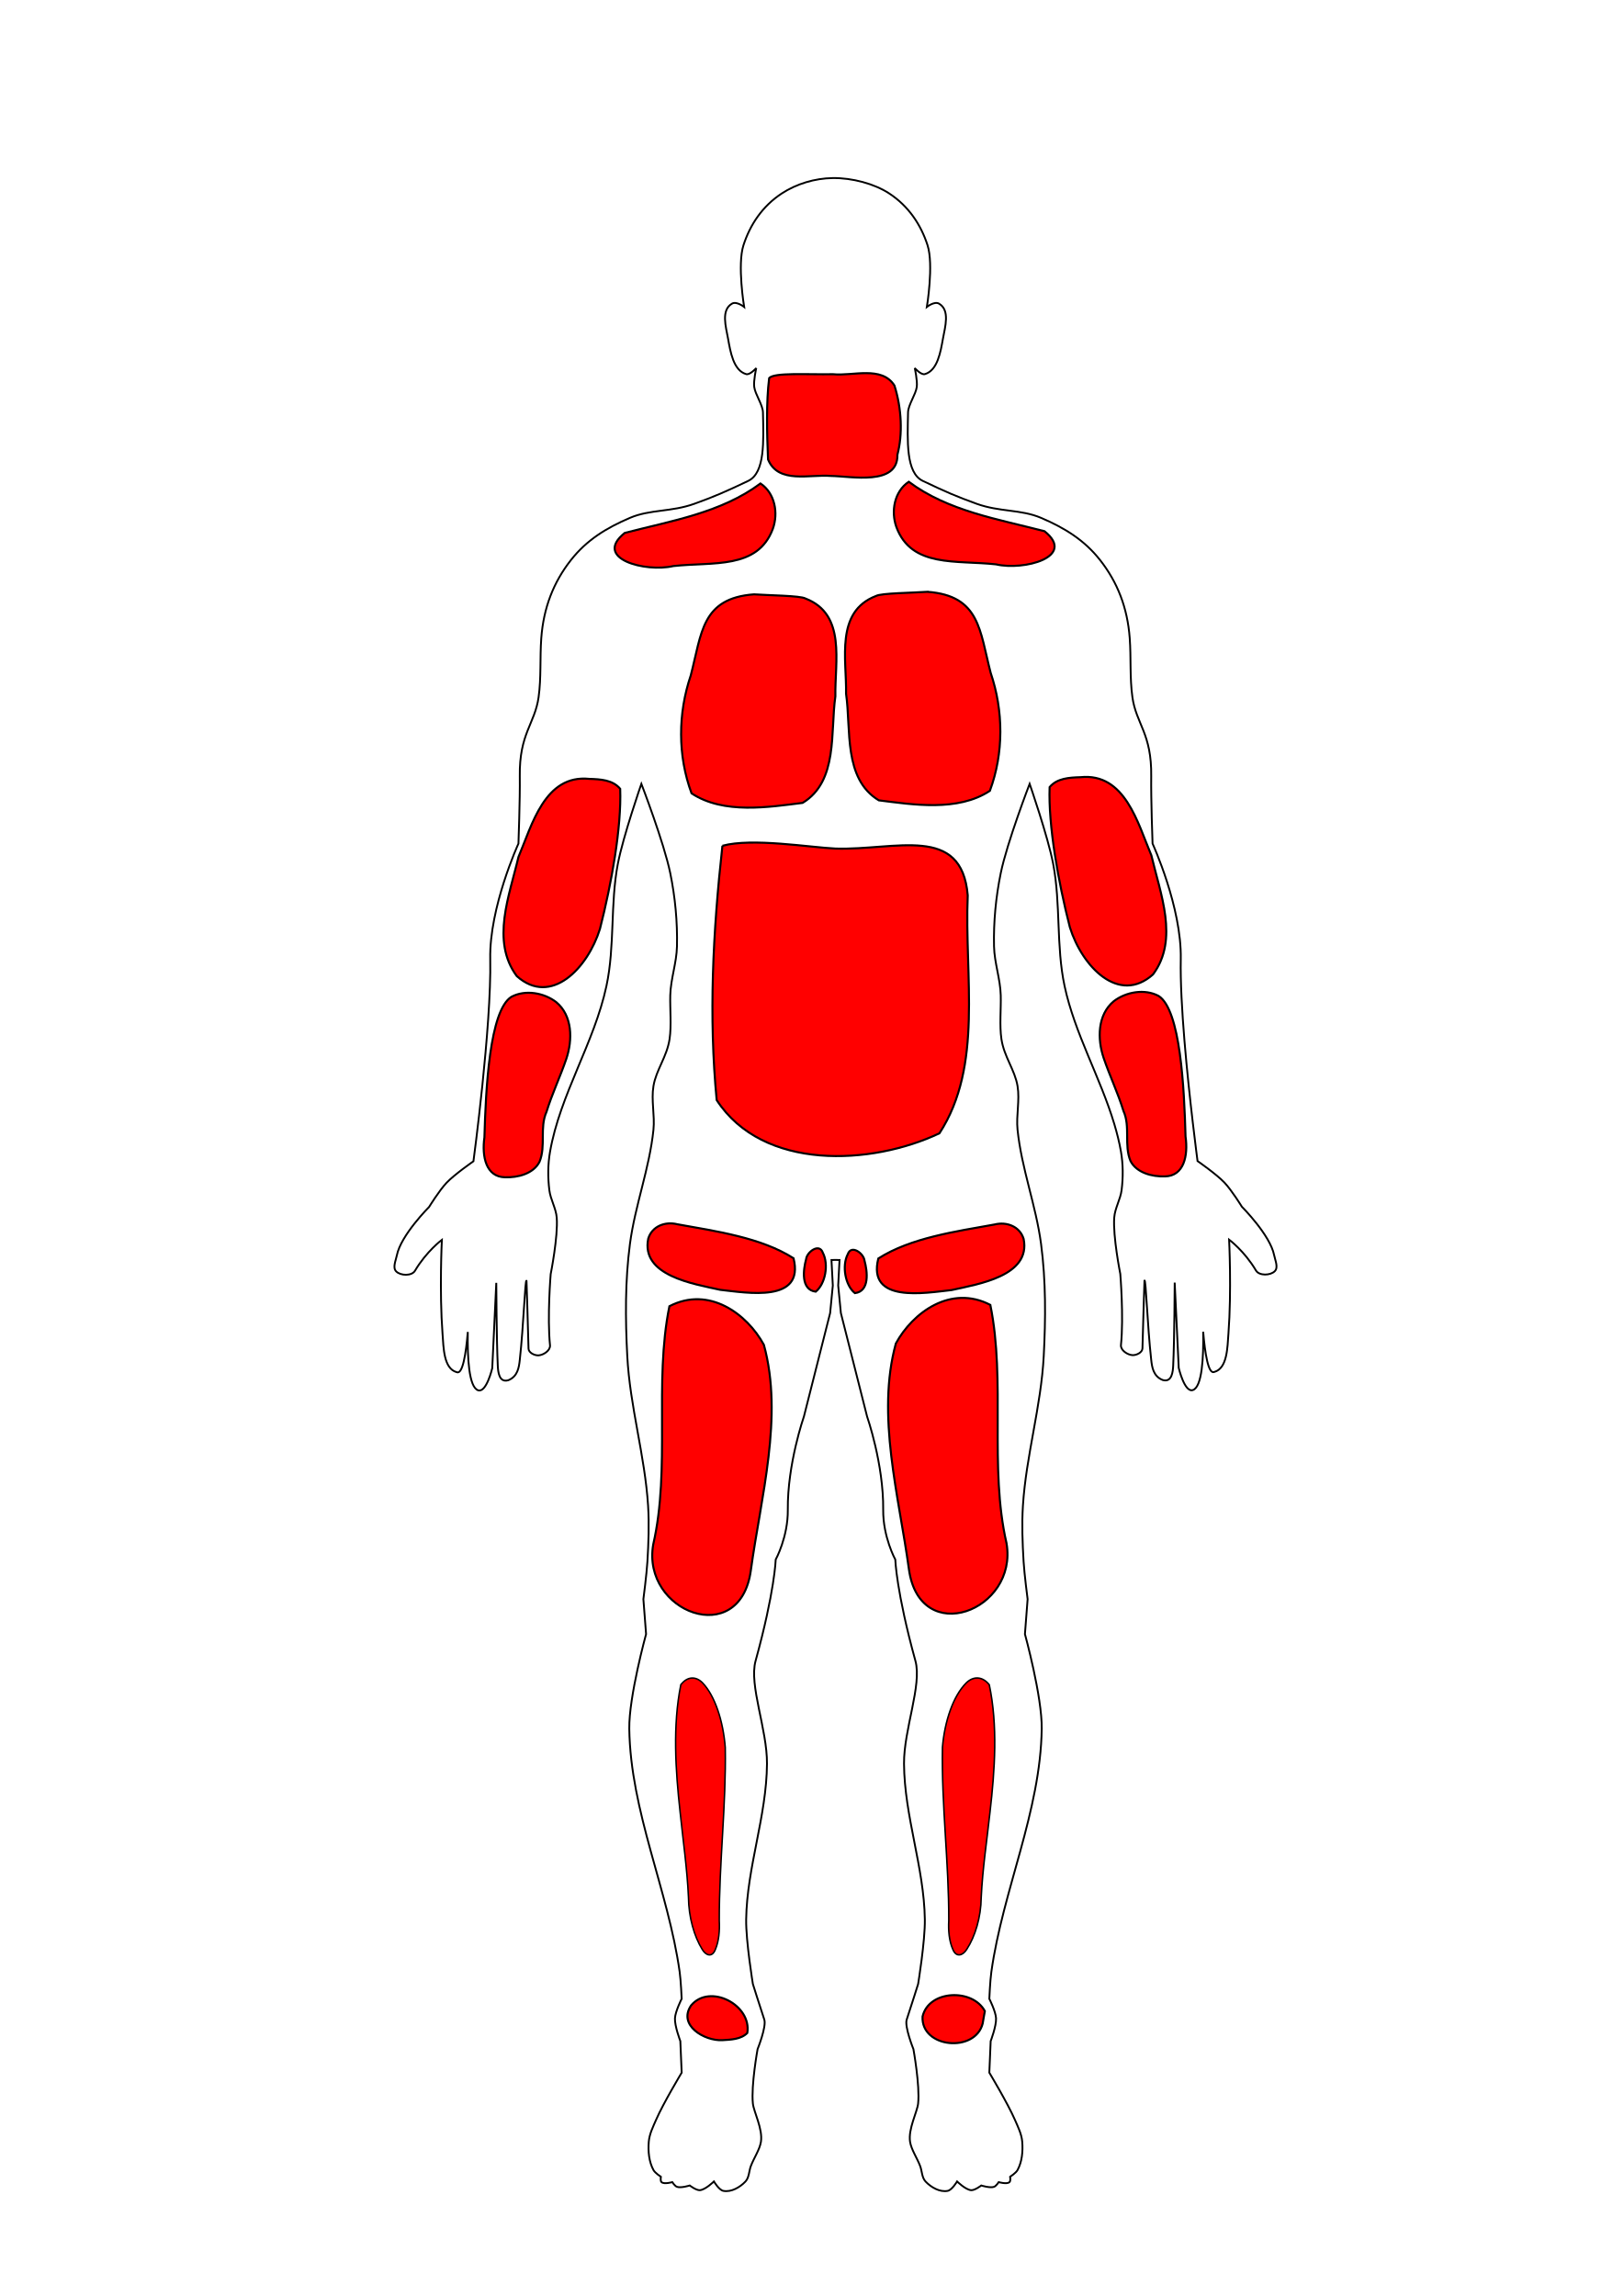
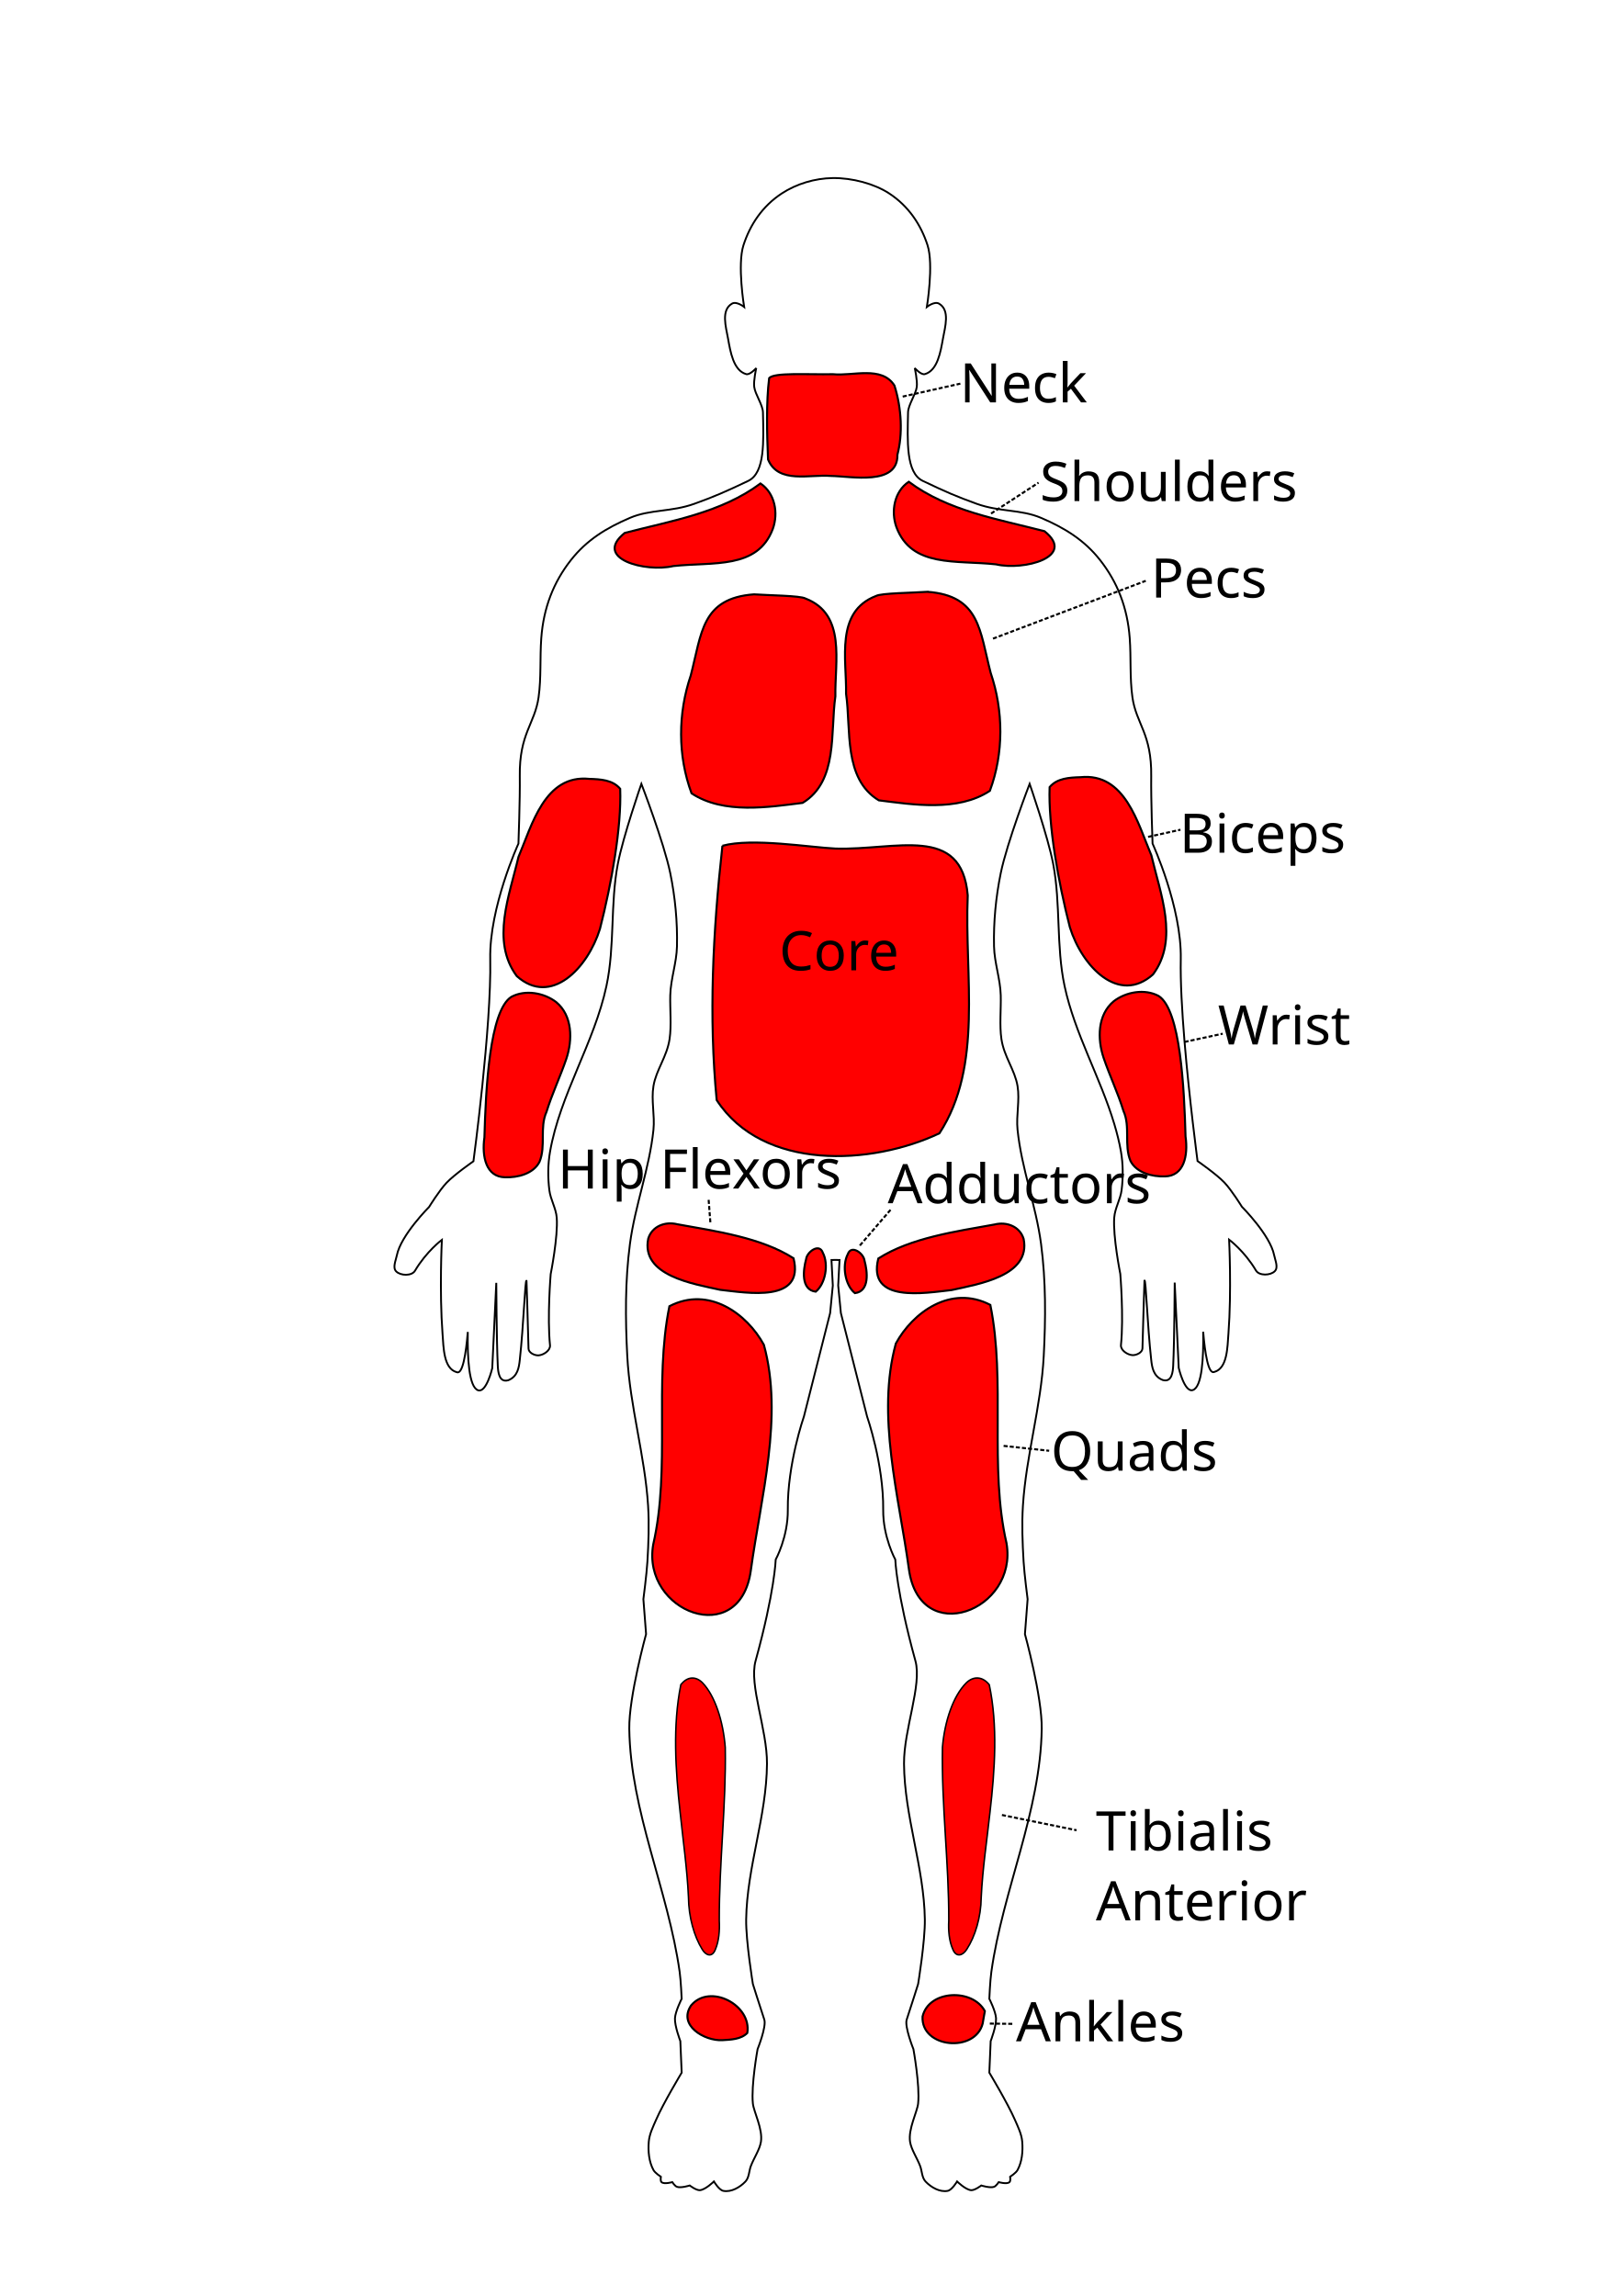
<svg xmlns="http://www.w3.org/2000/svg" viewBox="0 0 793.701 1122.52" height="297mm" width="210mm" version="1.1" id="svg3336">
  <defs id="defs3340" />
  <path id="path42-4" style="fill:none;fill-rule:evenodd;stroke:#000000;stroke-width:0.901px;stroke-linecap:butt;stroke-linejoin:miter;stroke-opacity:1" d="M 407.018 87.055 C 398.355 87.177 389.34 89.865 382.143 94.586 C 372.62 100.832 366.656 109.895 363.426 119.871 C 360.323 129.451 363.754 150.078 363.754 150.078 C 363.754 150.078 360.098 147.152 357.844 148.438 C 352.322 151.587 354.86 159.873 355.875 165.512 C 357.029 171.919 358.483 181.117 364.74 182.914 C 366.58 183.442 369.666 179.959 369.666 179.959 C 369.666 179.959 368.292 186.097 368.68 189.154 C 369.15 192.865 372.873 197.891 372.949 201.631 C 373.232 215.569 374.069 231.144 365.725 235.123 C 354.3 240.571 349.085 242.806 339.457 246.287 C 328.132 250.382 317.823 248.954 307.934 253.184 C 296.406 258.113 286.776 264.004 279.039 273.869 C 270.62 284.605 265.701 297.02 264.592 311.959 C 263.878 321.574 264.615 331.305 263.277 340.854 C 261.436 353.999 253.788 358.551 254.084 379.6 C 254.238 390.546 253.428 412.436 253.428 412.436 C 253.428 412.436 239.135 443.546 239.637 468.912 C 240.291 501.964 231.428 567.748 231.428 567.748 C 231.428 567.748 222.171 574.168 218.293 578.256 C 214.688 582.056 209.756 590.076 209.756 590.076 C 209.756 590.076 195.935 603.905 193.994 613.719 C 193.489 616.271 191.812 619.733 193.666 621.598 C 195.828 623.773 201.299 623.91 202.859 621.27 C 208.48 611.759 215.994 606.166 215.994 606.166 C 215.994 606.166 214.739 631.254 216.322 652.135 C 216.825 658.764 216.809 669.087 223.219 670.852 C 226.179 672.239 227.797 661.604 228.672 651.188 C 228.44 663.731 229.18 678.237 233.727 679.717 C 237.798 681.042 240.621 668.883 240.621 668.883 L 242.592 627.18 C 242.592 627.18 242.712 654.949 243.328 667.77 C 243.468 670.67 243.928 676.15 248.484 674.793 C 253.086 672.95 253.678 668.469 254.066 664.998 C 255.976 647.924 256.675 624.985 257.367 626.195 C 257.367 626.195 258.097 648.526 258.352 659.359 C 258.398 661.332 261.309 662.776 263.277 662.643 C 265.753 662.475 269.112 660.185 268.859 657.717 C 267.443 643.88 269.188 622.912 269.188 622.912 C 269.188 622.912 272.86 604.549 272.143 595.33 C 271.782 590.698 269.098 586.479 268.531 581.867 C 267.77 575.674 267.787 569.297 268.859 563.15 C 273.766 535.02 290.476 509.972 296.441 482.047 C 300.621 462.481 298.253 441.936 302.023 422.287 C 304.582 408.954 313.516 383.213 313.516 383.213 C 313.516 383.213 324.564 411.895 327.635 426.883 C 330.039 438.619 331.187 450.696 330.92 462.674 C 330.74 470.736 327.848 478.583 327.635 486.645 C 327.46 493.232 328.283 501.471 327.307 507.988 C 325.997 516.732 320.757 522.983 319.426 530.973 C 318.256 537.99 320.147 545.239 319.426 552.316 C 317.5 571.216 310.423 589.303 307.934 608.137 C 305.534 626.29 305.664 644.685 306.621 662.971 C 307.915 687.678 315.248 711.602 316.801 736.195 C 317.373 745.262 317.01 754.38 316.471 763.449 C 316.105 769.603 314.502 781.836 314.502 781.836 L 315.814 798.91 C 315.814 798.91 307.38 829.537 307.605 845.209 C 308.188 885.668 326.603 924.005 332.232 964.074 C 332.843 968.422 333.217 977.209 333.217 977.209 C 333.217 977.209 330.103 983.377 329.934 986.73 C 329.741 990.549 332.561 997.895 332.561 997.895 L 333.217 1013.328 C 333.217 1013.328 324.212 1028.316 320.74 1036.312 C 319.224 1039.805 317.427 1043.353 317.129 1047.148 C 316.764 1051.795 317.195 1056.848 319.426 1060.939 C 320.205 1062.368 323.039 1064.223 323.039 1064.223 C 323.039 1064.223 322.706 1066.266 323.367 1066.85 C 324.68 1068.009 328.621 1066.85 328.621 1066.85 C 328.621 1066.85 329.899 1068.787 330.92 1069.148 C 332.891 1069.846 337.158 1068.492 337.158 1068.492 C 337.158 1068.492 340.275 1070.896 342.084 1070.789 C 344.783 1070.63 348.979 1066.522 348.979 1066.522 C 348.979 1066.522 351.449 1070.705 353.576 1071.119 C 357.428 1071.868 361.732 1069.387 364.412 1066.522 C 366.233 1064.575 366.088 1061.459 367.039 1058.969 C 368.562 1054.981 371.384 1050.878 371.963 1047.148 C 372.941 1040.848 368.456 1032.529 368.023 1028.432 C 367.089 1019.582 370.322 1001.836 370.322 1001.836 C 370.322 1001.836 374.747 990.827 373.605 987.387 C 371.201 980.141 368.023 969.984 368.023 969.984 C 368.023 969.984 364.587 949.026 364.74 938.463 C 365.112 912.847 374.737 888.055 374.918 862.283 C 375.036 845.504 366.072 823.881 369.336 812.045 C 378.725 777.996 379.188 762.463 379.188 762.463 C 379.188 762.463 385.238 751.409 385.098 738.164 C 384.859 715.742 392.979 692.523 392.979 692.523 L 405.785 641.957 L 407.098 628.494 L 406.441 616.016 L 408.33 615.975 L 410.381 616.016 L 409.725 628.494 L 411.039 641.957 L 423.844 692.523 C 423.844 692.523 431.963 715.744 431.725 738.166 C 431.584 751.411 437.635 762.463 437.635 762.463 C 437.635 762.463 438.097 777.996 447.486 812.045 C 450.75 823.881 441.786 845.504 441.904 862.283 C 442.086 888.055 451.71 912.847 452.082 938.463 C 452.235 949.026 448.799 969.984 448.799 969.984 C 448.799 969.984 445.622 980.141 443.217 987.387 C 442.075 990.827 446.5 1001.836 446.5 1001.836 C 446.5 1001.836 449.733 1019.582 448.799 1028.432 C 448.366 1032.529 443.881 1040.848 444.859 1047.148 C 445.438 1050.878 448.26 1054.981 449.783 1058.969 C 450.734 1061.459 450.589 1064.575 452.41 1066.522 C 455.091 1069.387 459.395 1071.868 463.246 1071.119 C 465.373 1070.705 467.844 1066.522 467.844 1066.522 C 467.844 1066.522 472.04 1070.63 474.738 1070.789 C 476.547 1070.896 479.664 1068.492 479.664 1068.492 C 479.664 1068.492 483.931 1069.846 485.902 1069.148 C 486.924 1068.787 488.201 1066.85 488.201 1066.85 C 488.201 1066.85 492.142 1068.009 493.455 1066.85 C 494.117 1066.266 493.783 1064.223 493.783 1064.223 C 493.783 1064.223 496.618 1062.368 497.396 1060.939 C 499.627 1056.848 500.058 1051.795 499.693 1047.148 C 499.396 1043.353 497.598 1039.805 496.082 1036.312 C 492.611 1028.316 483.605 1013.328 483.605 1013.328 L 484.262 997.895 C 484.262 997.895 487.082 990.549 486.889 986.73 C 486.719 983.377 483.605 977.209 483.605 977.209 C 483.605 977.209 483.979 968.422 484.59 964.074 C 490.219 924.005 508.634 885.668 509.217 845.209 C 509.443 829.537 501.008 798.91 501.008 798.91 L 502.32 781.836 C 502.32 781.836 500.717 769.603 500.352 763.449 C 499.812 754.38 499.451 745.262 500.023 736.195 C 501.576 711.602 508.908 687.678 510.201 662.971 C 511.159 644.685 511.288 626.29 508.889 608.137 C 506.399 589.303 499.322 571.216 497.396 552.316 C 496.675 545.239 498.566 537.99 497.396 530.973 C 496.065 522.983 490.825 516.732 489.516 507.988 C 488.539 501.471 489.362 493.232 489.188 486.645 C 488.974 478.583 486.082 470.736 485.902 462.674 C 485.635 450.696 486.783 438.619 489.188 426.883 C 492.258 411.895 503.307 383.213 503.307 383.213 C 503.307 383.213 512.24 408.954 514.799 422.287 C 518.569 441.936 516.201 462.481 520.381 482.047 C 525.363 505.368 537.834 526.685 544.67 549.465 C 544.673 549.477 544.678 549.488 544.682 549.5 C 546.015 553.95 547.149 558.452 547.949 563.041 C 549.021 569.188 549.038 575.565 548.277 581.758 C 547.711 586.369 545.027 590.588 544.666 595.221 C 543.948 604.439 547.621 622.803 547.621 622.803 C 547.621 622.803 549.366 643.771 547.949 657.607 C 547.697 660.076 551.055 662.366 553.531 662.533 C 555.5 662.666 558.411 661.223 558.457 659.25 C 558.712 648.417 559.441 626.086 559.441 626.086 C 560.133 624.875 560.833 647.815 562.742 664.889 C 563.13 668.359 563.722 672.841 568.324 674.684 C 572.881 676.041 573.341 670.561 573.48 667.66 C 574.097 654.84 574.217 627.07 574.217 627.07 L 576.188 668.773 C 576.188 668.773 579.011 680.932 583.082 679.607 C 587.628 678.128 588.369 663.622 588.137 651.078 C 589.012 661.495 590.629 672.13 593.59 670.742 C 600 668.977 599.984 658.655 600.486 652.025 C 602.07 631.145 600.814 606.057 600.814 606.057 C 600.814 606.057 608.329 611.649 613.949 621.16 C 615.509 623.8 620.981 623.663 623.143 621.488 C 624.996 619.624 623.319 616.162 622.814 613.609 C 620.874 603.796 607.053 589.967 607.053 589.967 C 607.053 589.967 602.12 581.947 598.516 578.146 C 594.638 574.059 585.381 567.639 585.381 567.639 C 585.381 567.639 584.338 559.719 583.041 548.662 C 580.465 526.691 576.752 490.82 577.186 468.912 C 577.687 443.546 563.395 412.436 563.395 412.436 C 563.395 412.436 562.585 390.546 562.738 379.6 C 563.034 358.551 555.387 353.999 553.545 340.854 C 552.207 331.305 552.944 321.574 552.23 311.959 C 551.121 297.02 546.203 284.605 537.783 273.869 C 530.046 264.004 520.416 258.113 508.889 253.184 C 498.999 248.954 488.69 250.382 477.365 246.287 C 467.738 242.806 462.522 240.571 451.098 235.123 C 442.753 231.144 443.591 215.569 443.873 201.631 C 443.949 197.891 447.672 192.865 448.143 189.154 C 448.53 186.097 447.158 179.959 447.158 179.959 C 447.158 179.959 450.242 183.442 452.082 182.914 C 458.34 181.117 459.794 171.919 460.947 165.512 C 461.963 159.873 464.5 151.587 458.979 148.438 C 456.725 147.152 453.068 150.078 453.068 150.078 C 453.068 150.078 456.499 129.451 453.396 119.871 C 450.166 109.895 444.202 100.832 434.68 94.586 C 427.482 89.865 416.573 86.92 407.018 87.055 z " />
-   <path style="fill:#ff0000;stroke:#000000;stroke-width:1px;stroke-linecap:butt;stroke-linejoin:miter;stroke-opacity:1" d="m 375.974,184.899 c -1.448,11.521 -1.118,26.762 -0.539,39.734 5.016,12.115 20.47,7.171 30.624,8.053 10.016,0.127 32.916,5.004 32.615,-10.348 2.632,-9.965 2.108,-22.618 -1.449,-33.851 -6.256,-9.806 -20.283,-4.518 -30.042,-5.537 -12.412,0.25 -28.899,-0.965 -31.209,1.949 z" id="Neck" />
+   <path style="fill:#ff0000;stroke:#000000;stroke-width:1px;stroke-linecap:butt;stroke-linejoin:miter;stroke-opacity:1" d="m 375.974,184.899 c -1.448,11.521 -1.118,26.762 -0.539,39.734 5.016,12.115 20.47,7.171 30.624,8.053 10.016,0.127 32.916,5.004 32.615,-10.348 2.632,-9.965 2.108,-22.618 -1.449,-33.851 -6.256,-9.806 -20.283,-4.518 -30.042,-5.537 -12.412,0.25 -28.899,-0.965 -31.209,1.949 z" id="Neck-1" />
  <path id="Biceps-2" style="fill:#ff0000;stroke:#000000;stroke-width:1px;stroke-linecap:butt;stroke-linejoin:miter;stroke-opacity:1" d="m 513.074,384.826 c -0.681,18.718 4.153,46.092 9.894,68.513 5.986,19.248 23.932,37.995 40.653,23.062 12.779,-17.121 3.49,-39.668 -0.803,-58.208 -6.63,-15.663 -12.852,-40.48 -34.664,-38.221 -5.483,0.173 -11.412,0.48 -15.08,4.854 z" />
  <path id="Biceps-1" style="fill:#ff0000;stroke:#000000;stroke-width:1px;stroke-linecap:butt;stroke-linejoin:miter;stroke-opacity:1" d="m 303.163,385.648 c 0.681,18.718 -4.153,46.092 -9.894,68.513 -5.986,19.248 -23.932,37.995 -40.653,23.062 -12.779,-17.121 -3.49,-39.668 0.803,-58.208 6.63,-15.663 12.852,-40.48 34.664,-38.221 5.483,0.173 11.412,0.48 15.08,4.854 z" />
  <path style="fill:#ff0000;stroke:#000000;stroke-width:1px;stroke-linecap:butt;stroke-linejoin:miter;stroke-opacity:1" d="m 249.98,487.35 c -10.731,6.73 -12.535,45.247 -13.184,68.724 -1.336,9.374 0.762,19.352 10.081,19.505 6.117,0.207 13.794,-1.654 16.822,-7.504 3.266,-7.809 -0.048,-16.699 3.453,-24.508 2.723,-8.841 6.731,-17.193 9.701,-25.942 3.072,-9.153 3.084,-21.047 -4.981,-27.701 -5.975,-4.569 -15.09,-6.207 -21.891,-2.575 z" id="WristFlexors-1" />
  <path style="fill:#ff0000;stroke:#000000;stroke-width:1px;stroke-linecap:butt;stroke-linejoin:miter;stroke-opacity:1" d="m 566.335,486.913 c 10.731,6.73 12.535,45.247 13.184,68.724 1.336,9.374 -0.762,19.352 -10.081,19.505 -6.117,0.207 -13.794,-1.654 -16.822,-7.504 -3.266,-7.809 0.048,-16.699 -3.453,-24.508 -2.723,-8.841 -6.731,-17.193 -9.701,-25.942 -3.072,-9.153 -3.084,-21.047 4.981,-27.701 5.975,-4.569 15.09,-6.207 21.891,-2.575 z" id="WristFlexors-2" />
  <path style="fill:#ff0000;stroke:#000000;stroke-width:1px;stroke-linecap:butt;stroke-linejoin:miter;stroke-opacity:1" d="m 368.554,290.577 c -25.681,1.905 -25.521,19.013 -30.889,39.61 -6.29,18.542 -6.452,39.265 0.38,57.683 15.745,10.405 38.004,6.683 54.295,4.662 17.463,-10.557 13.482,-34.691 16.012,-52.103 -0.342,-16.853 5.43,-40.118 -14.628,-47.816 -2.516,-1.427 -18.165,-1.535 -25.17,-2.037 z" id="Pecs-1" />
  <path style="fill:#ff0000;stroke:#000000;stroke-width:1px;stroke-linecap:butt;stroke-linejoin:miter;stroke-opacity:1" d="m 453.371,289.338 c 25.681,1.905 25.521,19.013 30.889,39.61 6.29,18.542 6.452,39.265 -0.38,57.683 -15.745,10.405 -38.004,6.683 -54.295,4.662 -17.463,-10.557 -13.482,-34.691 -16.012,-52.103 0.342,-16.853 -5.43,-40.118 14.628,-47.816 2.516,-1.427 18.165,-1.535 25.17,-2.037 z" id="Pecs-2" />
-   <path style="fill:#ff0000;stroke:#000000;stroke-width:1px;stroke-linecap:butt;stroke-linejoin:miter;stroke-opacity:1" d="m 371.738,236.372 c -19.306,14.37 -43.619,18.249 -66.347,24.174 -15.797,12.634 10.203,19.373 23.71,16.208 19.479,-2.141 41.277,1.73 48.682,-18.212 2.753,-7.684 1.078,-17.408 -6.045,-22.17 z" id="Shoulder-1" />
-   <path style="fill:#ff0000;stroke:#000000;stroke-width:1px;stroke-linecap:butt;stroke-linejoin:miter;stroke-opacity:1" d="m 444.226,235.532 c 19.306,14.37 43.619,18.249 66.347,24.174 15.797,12.634 -10.203,19.373 -23.71,16.208 -19.479,-2.141 -41.277,1.73 -48.682,-18.212 -2.753,-7.684 -1.078,-17.408 6.045,-22.17 z" id="shoulder-2" />
-   <path style="fill:#ff0000;stroke:#000000;stroke-width:1px;stroke-linecap:butt;stroke-linejoin:miter;stroke-opacity:1" d="m 353.131,413.5 c -4.698,42.628 -6.716,83.58 -2.802,124.338 22.576,34.706 75.654,31.966 108.892,16.239 21.515,-33.038 12.159,-76.602 13.828,-116.34 -2.942,-34.908 -35.128,-21.966 -64.595,-22.863 -12.435,-0.565 -40.807,-5.358 -55.323,-1.373 z" id="Core" />
+   <path style="fill:#ff0000;stroke:#000000;stroke-width:1px;stroke-linecap:butt;stroke-linejoin:miter;stroke-opacity:1" d="m 371.738,236.372 c -19.306,14.37 -43.619,18.249 -66.347,24.174 -15.797,12.634 10.203,19.373 23.71,16.208 19.479,-2.141 41.277,1.73 48.682,-18.212 2.753,-7.684 1.078,-17.408 -6.045,-22.17 z" id="Shoulders-1" />
+   <path style="fill:#ff0000;stroke:#000000;stroke-width:1px;stroke-linecap:butt;stroke-linejoin:miter;stroke-opacity:1" d="m 444.226,235.532 c 19.306,14.37 43.619,18.249 66.347,24.174 15.797,12.634 -10.203,19.373 -23.71,16.208 -19.479,-2.141 -41.277,1.73 -48.682,-18.212 -2.753,-7.684 -1.078,-17.408 6.045,-22.17 z" id="Shoulders-2" />
+   <path style="fill:#ff0000;stroke:#000000;stroke-width:1px;stroke-linecap:butt;stroke-linejoin:miter;stroke-opacity:1" d="m 353.131,413.5 c -4.698,42.628 -6.716,83.58 -2.802,124.338 22.576,34.706 75.654,31.966 108.892,16.239 21.515,-33.038 12.159,-76.602 13.828,-116.34 -2.942,-34.908 -35.128,-21.966 -64.595,-22.863 -12.435,-0.565 -40.807,-5.358 -55.323,-1.373 z" id="Core-1" />
  <path style="fill:#ff0000;stroke:#000000;stroke-width:1px;stroke-linecap:butt;stroke-linejoin:miter;stroke-opacity:1" d="m 331.04,598.53 c 19.027,3.421 41.087,6.539 56.862,16.637 5.492,21.982 -22.743,16.86 -35.805,15.442 -13.114,-2.919 -38.876,-6.891 -35.232,-25.014 1.842,-6.128 8.316,-8.535 14.175,-7.065 z" id="HipFlexors-1" />
  <path style="fill:#ff0000;stroke:#000000;stroke-width:1px;stroke-linecap:butt;stroke-linejoin:miter;stroke-opacity:1" d="m 486.198,598.644 c -19.027,3.421 -41.087,6.539 -56.862,16.637 -5.492,21.982 22.743,16.86 35.805,15.442 13.114,-2.919 38.876,-6.891 35.232,-25.014 -1.842,-6.128 -8.316,-8.535 -14.175,-7.065 z" id="HipFlexors-2" />
  <path style="fill:#ff0000;stroke:#000000;stroke-width:1px;stroke-linecap:butt;stroke-linejoin:miter;stroke-opacity:1" d="m 414.422,613.153 c -2.991,5.731 -1.256,15.288 3.471,19.073 7.362,-0.928 6.123,-10.695 4.697,-15.913 -0.368,-3.481 -6.427,-8.044 -8.167,-3.161 z" id="Adductors-2" />
  <path style="fill:#ff0000;stroke:#000000;stroke-width:1px;stroke-linecap:butt;stroke-linejoin:miter;stroke-opacity:1" d="m 402.213,612.435 c 2.991,5.731 1.256,15.288 -3.471,19.073 -7.362,-0.928 -6.123,-10.695 -4.697,-15.913 0.368,-3.481 6.427,-8.044 8.167,-3.161 z" id="Adductors-1" />
  <path style="fill:#ff0000;stroke:#000000;stroke-width:1px;stroke-linecap:butt;stroke-linejoin:miter;stroke-opacity:1" d="m 327.221,638.61 c -7.656,37.407 0.674,79.175 -7.922,116.531 -5.705,33.066 42.347,51.268 47.706,12.786 4.89,-35.897 16.043,-75.368 6.398,-110.451 -8.27,-15.199 -26.894,-28.879 -46.182,-18.866 z" id="Quadriceps-1" />
  <path style="fill:#ff0000;stroke:#000000;stroke-width:1px;stroke-linecap:butt;stroke-linejoin:miter;stroke-opacity:1" d="m 484.093,637.963 c 7.656,37.407 -0.674,79.175 7.922,116.531 5.705,33.066 -42.347,51.268 -47.706,12.786 -4.89,-35.897 -16.043,-75.368 -6.398,-110.451 8.27,-15.199 26.894,-28.879 46.182,-18.866 z" id="Quadriceps-2" />
  <path style="fill:#ff0000;stroke:#000000;stroke-width:0.722px;stroke-linecap:butt;stroke-linejoin:miter;stroke-opacity:1" d="m 332.794,823.681 c -4.018,19.884 -2.604,41.778 -0.36,62.102 1.445,13.91 3.444,27.705 4.099,41.853 0.096,9.75 2.838,19.134 6.674,25.345 1.778,3.105 4.965,4.264 6.536,-0.017 1.67,-3.945 2.117,-9.067 1.85,-13.987 -0.067,-28.342 3.412,-56.302 2.931,-84.662 -0.995,-12.844 -5.031,-25.199 -11.025,-31.491 -3.338,-3.463 -7.543,-3.287 -10.704,0.857 z" id="TibialisAnterior-1" />
  <path style="fill:#ff0000;stroke:#000000;stroke-width:0.741px;stroke-linecap:butt;stroke-linejoin:miter;stroke-opacity:1" d="m 483.573,823.665 c 4.231,19.884 2.742,41.778 0.379,62.102 -1.521,13.91 -3.626,27.705 -4.315,41.853 -0.101,9.75 -2.988,19.134 -7.027,25.345 -1.872,3.105 -5.227,4.264 -6.881,-0.017 -1.758,-3.945 -2.229,-9.067 -1.948,-13.987 0.071,-28.342 -3.592,-56.302 -3.086,-84.662 1.047,-12.844 5.296,-25.199 11.608,-31.491 3.515,-3.463 7.942,-3.287 11.27,0.857 z" id="TibialisAnterior-2" />
  <path style="fill:#ff0000;stroke:#000000;stroke-width:1px;stroke-linecap:butt;stroke-linejoin:miter;stroke-opacity:1" d="m 365.297,993.934 c 2.26,-13.707 -18.32,-24.419 -27.475,-13.479 -6.618,9.729 6.565,17.457 15.249,16.995 4.15,-0.264 9.091,-0.357 12.226,-3.516 z" id="Ankles-1" />
  <path style="fill:#ff0000;stroke:#000000;stroke-width:1px;stroke-linecap:butt;stroke-linejoin:miter;stroke-opacity:1" d="m 481.422,983.243 c -6.016,-11.221 -27.448,-10.403 -30.461,2.663 -0.801,15.462 25.796,17.865 29.402,3.37 0.278,-2.024 0.738,-4.016 1.059,-6.032 z" id="Ankles-2" />
+   <text xml:space="preserve" style="font-style:normal;font-variant:normal;font-weight:normal;font-stretch:normal;font-size:26.667px;line-height:1.25;font-family:'Averia Serif Libre';-inkscape-font-specification:'Averia Serif Libre';letter-spacing:0px;word-spacing:0px;fill:#000000;fill-opacity:1;stroke:none" x="469.159" y="196.736" id="text1">
+     <tspan id="tspan1" x="469.159" y="196.736" style="font-style:normal;font-variant:normal;font-weight:normal;font-stretch:normal;font-size:26.667px;font-family:sans-serif;-inkscape-font-specification:sans-serif">Neck</tspan>
+   </text>
+   <path style="fill:none;stroke:#000000;stroke-width:1px;stroke-linecap:butt;stroke-linejoin:miter;stroke-opacity:1;stroke-dasharray:2,1;stroke-dashoffset:0" d="m 441.252,193.895 28.187,-6.325" id="path1" />
+   <text xml:space="preserve" style="font-style:normal;font-variant:normal;font-weight:normal;font-stretch:normal;font-size:26.667px;line-height:1.25;font-family:'Averia Serif Libre';-inkscape-font-specification:'Averia Serif Libre';letter-spacing:0px;word-spacing:0px;fill:#000000;fill-opacity:1;stroke:none" x="508.334" y="244.986" id="text2">
+     <tspan id="tspan2" x="508.334" y="244.986" style="font-style:normal;font-variant:normal;font-weight:normal;font-stretch:normal;font-size:26.667px;font-family:sans-serif;-inkscape-font-specification:sans-serif">Shoulders</tspan>
+   </text>
+   <text xml:space="preserve" style="font-style:normal;font-variant:normal;font-weight:normal;font-stretch:normal;font-size:26.667px;line-height:1.25;font-family:'Averia Serif Libre';-inkscape-font-specification:'Averia Serif Libre';letter-spacing:0px;word-spacing:0px;fill:#000000;fill-opacity:1;stroke:none" x="562.568" y="292.14" id="text3">
+     <tspan id="tspan3" x="562.568" y="292.14" style="font-style:normal;font-variant:normal;font-weight:normal;font-stretch:normal;font-size:26.667px;font-family:sans-serif;-inkscape-font-specification:sans-serif">Pecs</tspan>
+   </text>
+   <text xml:space="preserve" style="font-style:normal;font-variant:normal;font-weight:normal;font-stretch:normal;font-size:26.667px;line-height:1.25;font-family:'Averia Serif Libre';-inkscape-font-specification:'Averia Serif Libre';letter-spacing:0px;word-spacing:0px;fill:#000000;fill-opacity:1;stroke:none" x="576.544" y="416.897" id="text4">
+     <tspan id="tspan4" x="576.544" y="416.897" style="font-style:normal;font-variant:normal;font-weight:normal;font-stretch:normal;font-size:26.667px;font-family:sans-serif;-inkscape-font-specification:sans-serif">Biceps</tspan>
+   </text>
+   <text xml:space="preserve" style="font-style:normal;font-variant:normal;font-weight:normal;font-stretch:normal;font-size:26.667px;line-height:1.25;font-family:'Averia Serif Libre';-inkscape-font-specification:'Averia Serif Libre';letter-spacing:0px;word-spacing:0px;fill:#000000;fill-opacity:1;stroke:none" x="595.329" y="510.651" id="text5">
+     <tspan id="tspan5" x="595.329" y="510.651" style="font-style:normal;font-variant:normal;font-weight:normal;font-stretch:normal;font-size:26.667px;font-family:sans-serif;-inkscape-font-specification:sans-serif">Wrist</tspan>
+   </text>
+   <text xml:space="preserve" style="font-style:normal;font-variant:normal;font-weight:normal;font-stretch:normal;font-size:26.667px;line-height:1.25;font-family:'Averia Serif Libre';-inkscape-font-specification:'Averia Serif Libre';letter-spacing:0px;word-spacing:0px;fill:#000000;fill-opacity:1;stroke:none" x="380.899" y="474.378" id="text6">
+     <tspan id="tspan6" x="380.899" y="474.378" style="font-style:normal;font-variant:normal;font-weight:normal;font-stretch:normal;font-size:26.667px;font-family:sans-serif;-inkscape-font-specification:sans-serif">Core</tspan>
+   </text>
+   <text xml:space="preserve" style="font-style:normal;font-variant:normal;font-weight:normal;font-stretch:normal;font-size:26.667px;line-height:1.25;font-family:'Averia Serif Libre';-inkscape-font-specification:'Averia Serif Libre';letter-spacing:0px;word-spacing:0px;fill:#000000;fill-opacity:1;stroke:none" x="272.599" y="581.086" id="text7">
+     <tspan id="tspan7" x="272.599" y="581.086" style="font-style:normal;font-variant:normal;font-weight:normal;font-stretch:normal;font-size:26.667px;font-family:sans-serif;-inkscape-font-specification:sans-serif">Hip Flexors</tspan>
+   </text>
+   <text xml:space="preserve" style="font-style:normal;font-variant:normal;font-weight:normal;font-stretch:normal;font-size:26.667px;line-height:1.25;font-family:'Averia Serif Libre';-inkscape-font-specification:'Averia Serif Libre';letter-spacing:0px;word-spacing:0px;fill:#000000;fill-opacity:1;stroke:none" x="433.948" y="588.259" id="text8">
+     <tspan id="tspan8" x="433.948" y="588.259" style="font-style:normal;font-variant:normal;font-weight:normal;font-stretch:normal;font-size:26.667px;font-family:sans-serif;-inkscape-font-specification:sans-serif">Adductors</tspan>
+   </text>
+   <text xml:space="preserve" style="font-style:normal;font-variant:normal;font-weight:normal;font-stretch:normal;font-size:26.667px;line-height:1.25;font-family:'Averia Serif Libre';-inkscape-font-specification:'Averia Serif Libre';letter-spacing:0px;word-spacing:0px;fill:#000000;fill-opacity:1;stroke:none" x="513.703" y="719.006" id="text9">
+     <tspan id="tspan9" x="513.703" y="719.006" style="font-style:normal;font-variant:normal;font-weight:normal;font-stretch:normal;font-size:26.667px;font-family:sans-serif;-inkscape-font-specification:sans-serif">Quads</tspan>
+   </text>
+   <text xml:space="preserve" style="font-style:normal;font-variant:normal;font-weight:normal;font-stretch:normal;font-size:26.667px;line-height:1.25;font-family:'Averia Serif Libre';-inkscape-font-specification:'Averia Serif Libre';letter-spacing:0px;word-spacing:0px;fill:#000000;fill-opacity:1;stroke:none" x="535.672" y="904.68" id="text10">
+     <tspan id="tspan10" x="535.672" y="904.68" style="font-style:normal;font-variant:normal;font-weight:normal;font-stretch:normal;font-size:26.667px;font-family:sans-serif;-inkscape-font-specification:sans-serif">Tibialis</tspan>
+     <tspan x="535.672" y="938.872" style="font-style:normal;font-variant:normal;font-weight:normal;font-stretch:normal;font-size:26.667px;font-family:sans-serif;-inkscape-font-specification:sans-serif" id="tspan12">Anterior</tspan>
+   </text>
+   <text xml:space="preserve" style="font-style:normal;font-variant:normal;font-weight:normal;font-stretch:normal;font-size:26.667px;line-height:1.25;font-family:'Averia Serif Libre';-inkscape-font-specification:'Averia Serif Libre';letter-spacing:0px;word-spacing:0px;fill:#000000;fill-opacity:1;stroke:none" x="496.649" y="997.986" id="text11">
+     <tspan id="tspan11" x="496.649" y="997.986" style="font-style:normal;font-variant:normal;font-weight:normal;font-stretch:normal;font-size:26.667px;font-family:sans-serif;-inkscape-font-specification:sans-serif">Ankles</tspan>
+   </text>
+   <path style="fill:none;stroke:#000000;stroke-width:1px;stroke-linecap:butt;stroke-linejoin:miter;stroke-dasharray:2, 1;stroke-dashoffset:0;stroke-opacity:1" d="m 484.447,251.08 23.225,-15.109" id="path12" />
+   <path style="fill:none;stroke:#000000;stroke-width:1px;stroke-linecap:butt;stroke-linejoin:miter;stroke-dasharray:2, 1;stroke-dashoffset:0;stroke-opacity:1" d="m 485.401,312.231 74.674,-28.263" id="path13" />
+   <path style="fill:none;stroke:#000000;stroke-width:1px;stroke-linecap:butt;stroke-linejoin:miter;stroke-dasharray:2, 1;stroke-dashoffset:0;stroke-opacity:1" d="m 561.2,409.15 15.838,-3.491" id="path14" />
+   <path style="fill:none;stroke:#000000;stroke-width:1px;stroke-linecap:butt;stroke-linejoin:miter;stroke-dasharray:2, 1;stroke-dashoffset:0;stroke-opacity:1" d="m 579.038,509.401 18.641,-4.017" id="path15" />
+   <path style="fill:none;stroke:#000000;stroke-width:1px;stroke-linecap:butt;stroke-linejoin:miter;stroke-dasharray:2, 1;stroke-dashoffset:0;stroke-opacity:1" d="m 347.234,597.577 -0.896,-11.783" id="path16" />
+   <path style="fill:none;stroke:#000000;stroke-width:1px;stroke-linecap:butt;stroke-linejoin:miter;stroke-dasharray:2, 1;stroke-dashoffset:0;stroke-opacity:1" d="m 420.319,608.933 15.141,-17.624" id="path17" />
+   <path style="fill:none;stroke:#000000;stroke-width:1px;stroke-linecap:butt;stroke-linejoin:miter;stroke-dasharray:2, 1;stroke-dashoffset:0;stroke-opacity:1" d="m 489.769,887.352 36.486,7.454" id="path18" />
+   <path style="fill:none;stroke:#000000;stroke-width:1px;stroke-linecap:butt;stroke-linejoin:miter;stroke-dasharray:2, 1;stroke-dashoffset:0;stroke-opacity:1" d="m 490.581,706.889 22.274,2.397" id="path19" />
+   <path style="fill:none;stroke:#000000;stroke-width:1px;stroke-linecap:butt;stroke-linejoin:miter;stroke-dasharray:2, 1;stroke-dashoffset:0;stroke-opacity:1" d="m 483.834,989.337 11.943,0.142" id="path20" />
</svg>
